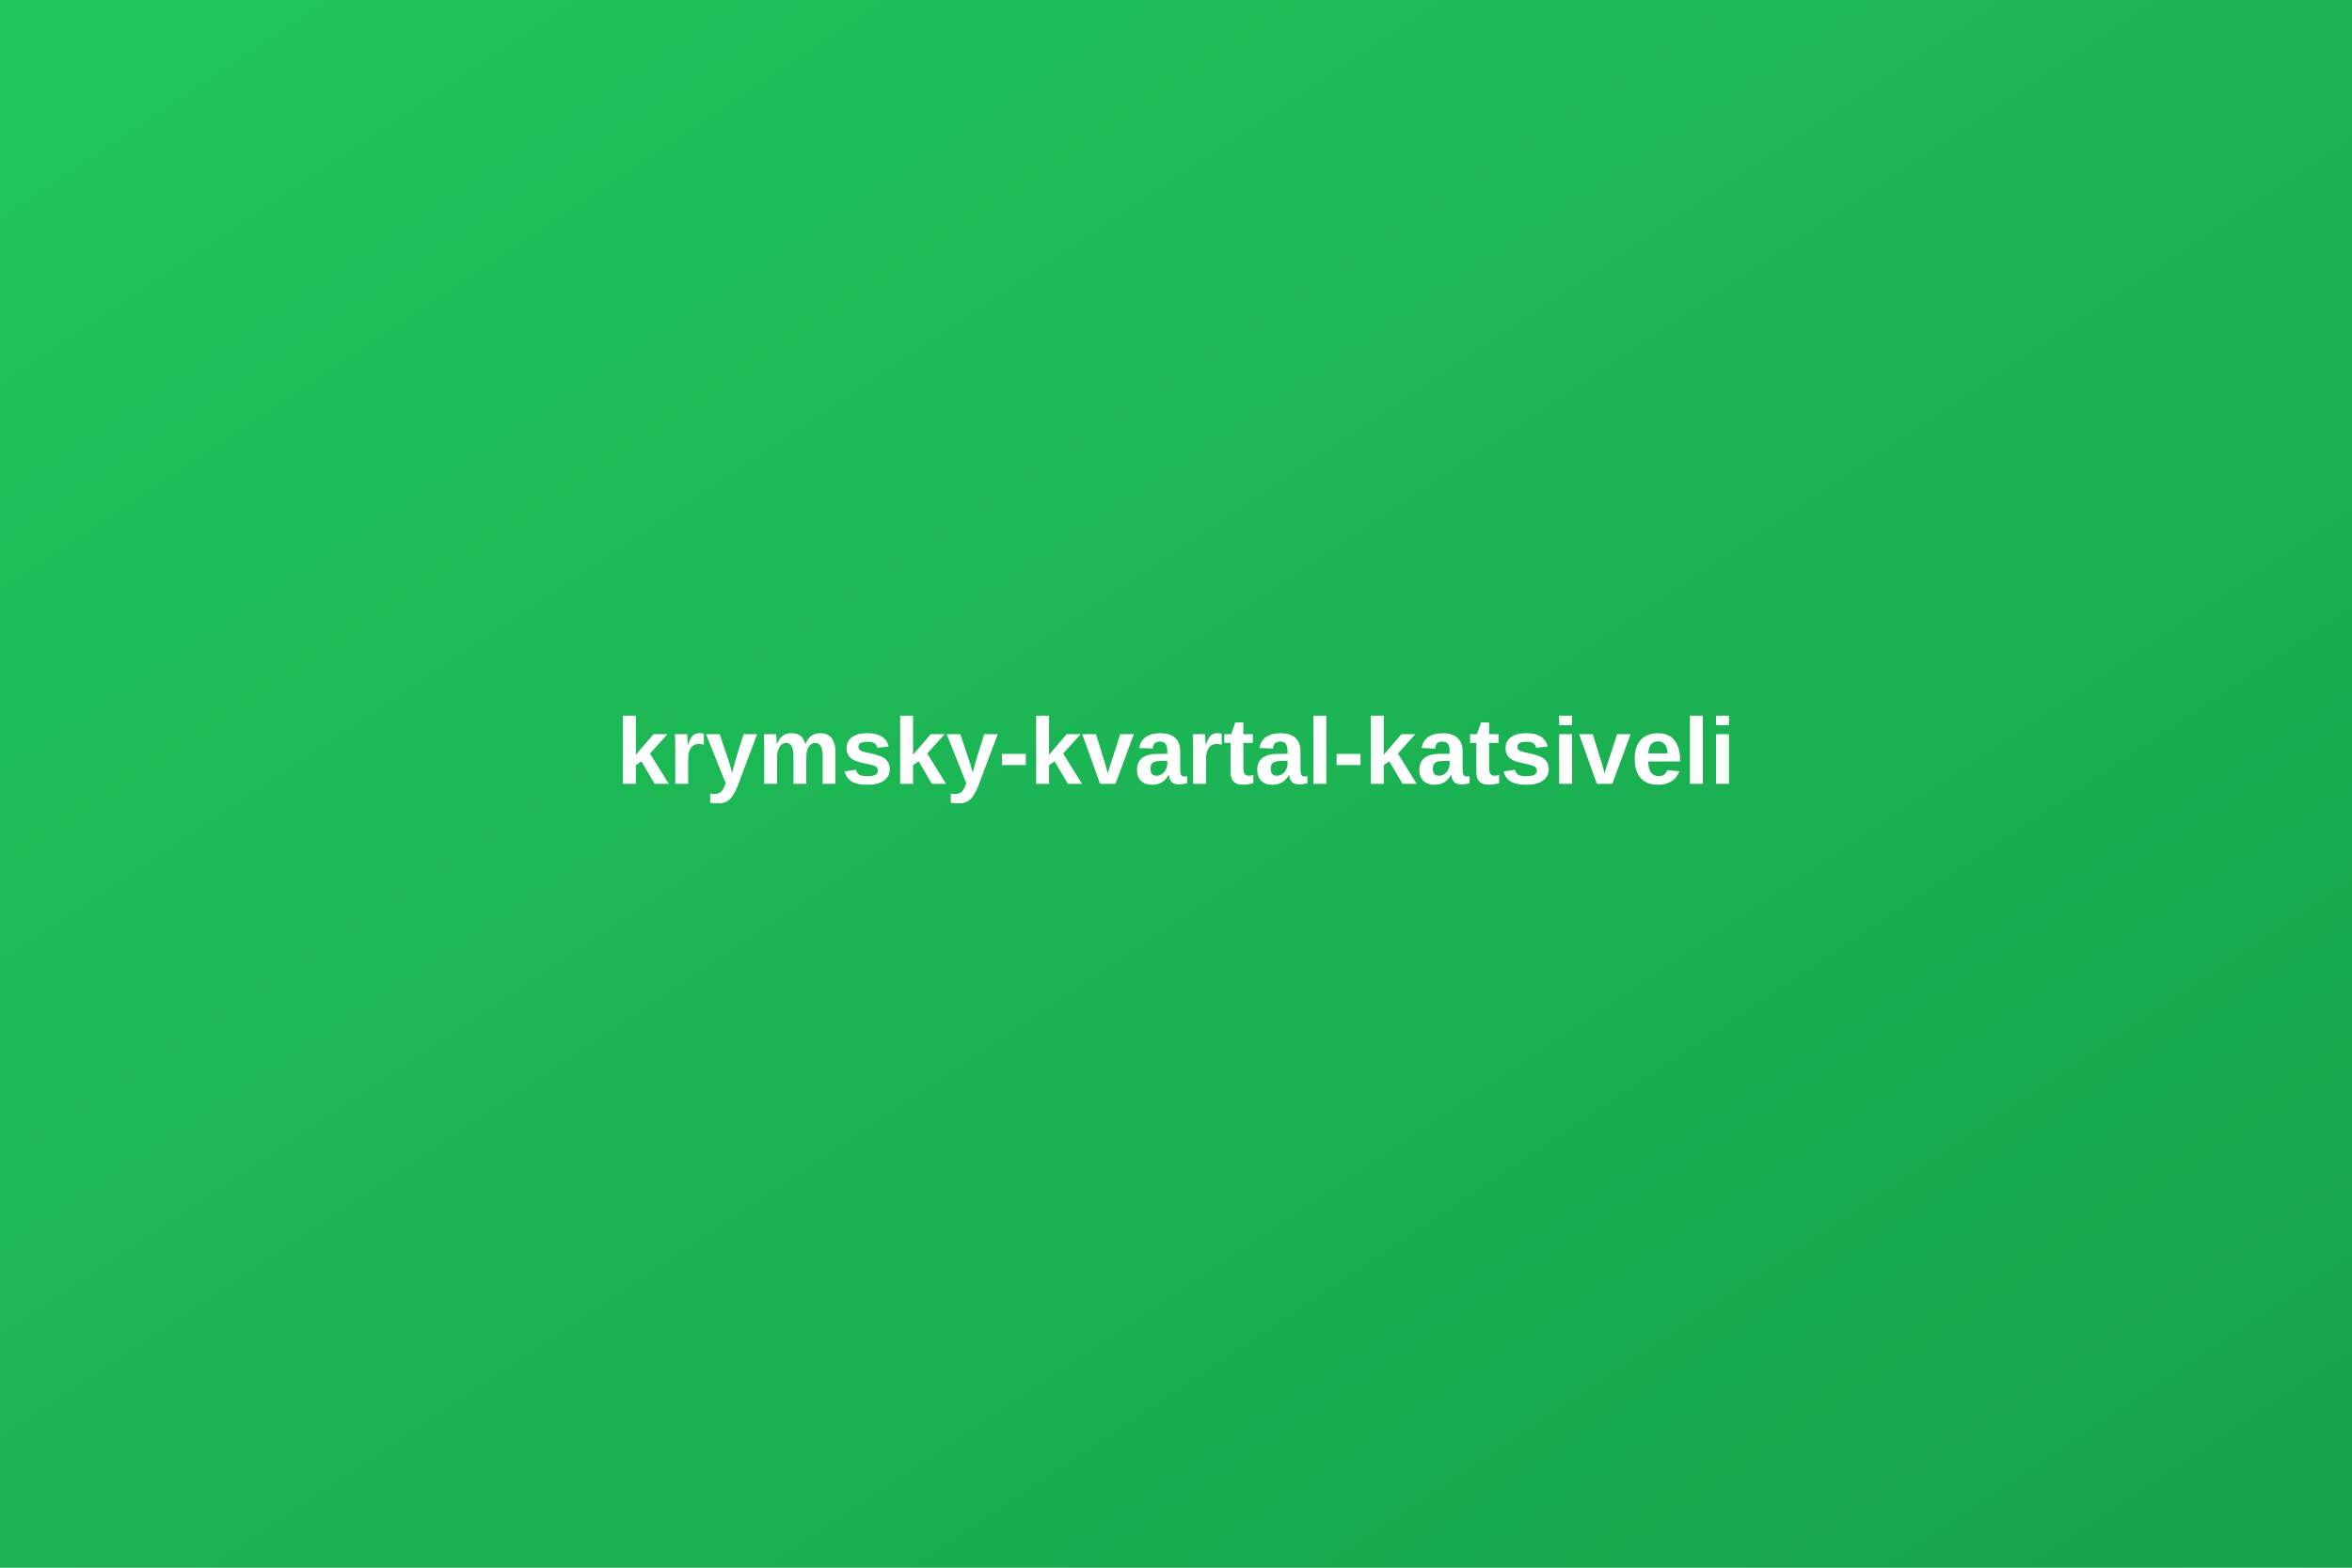
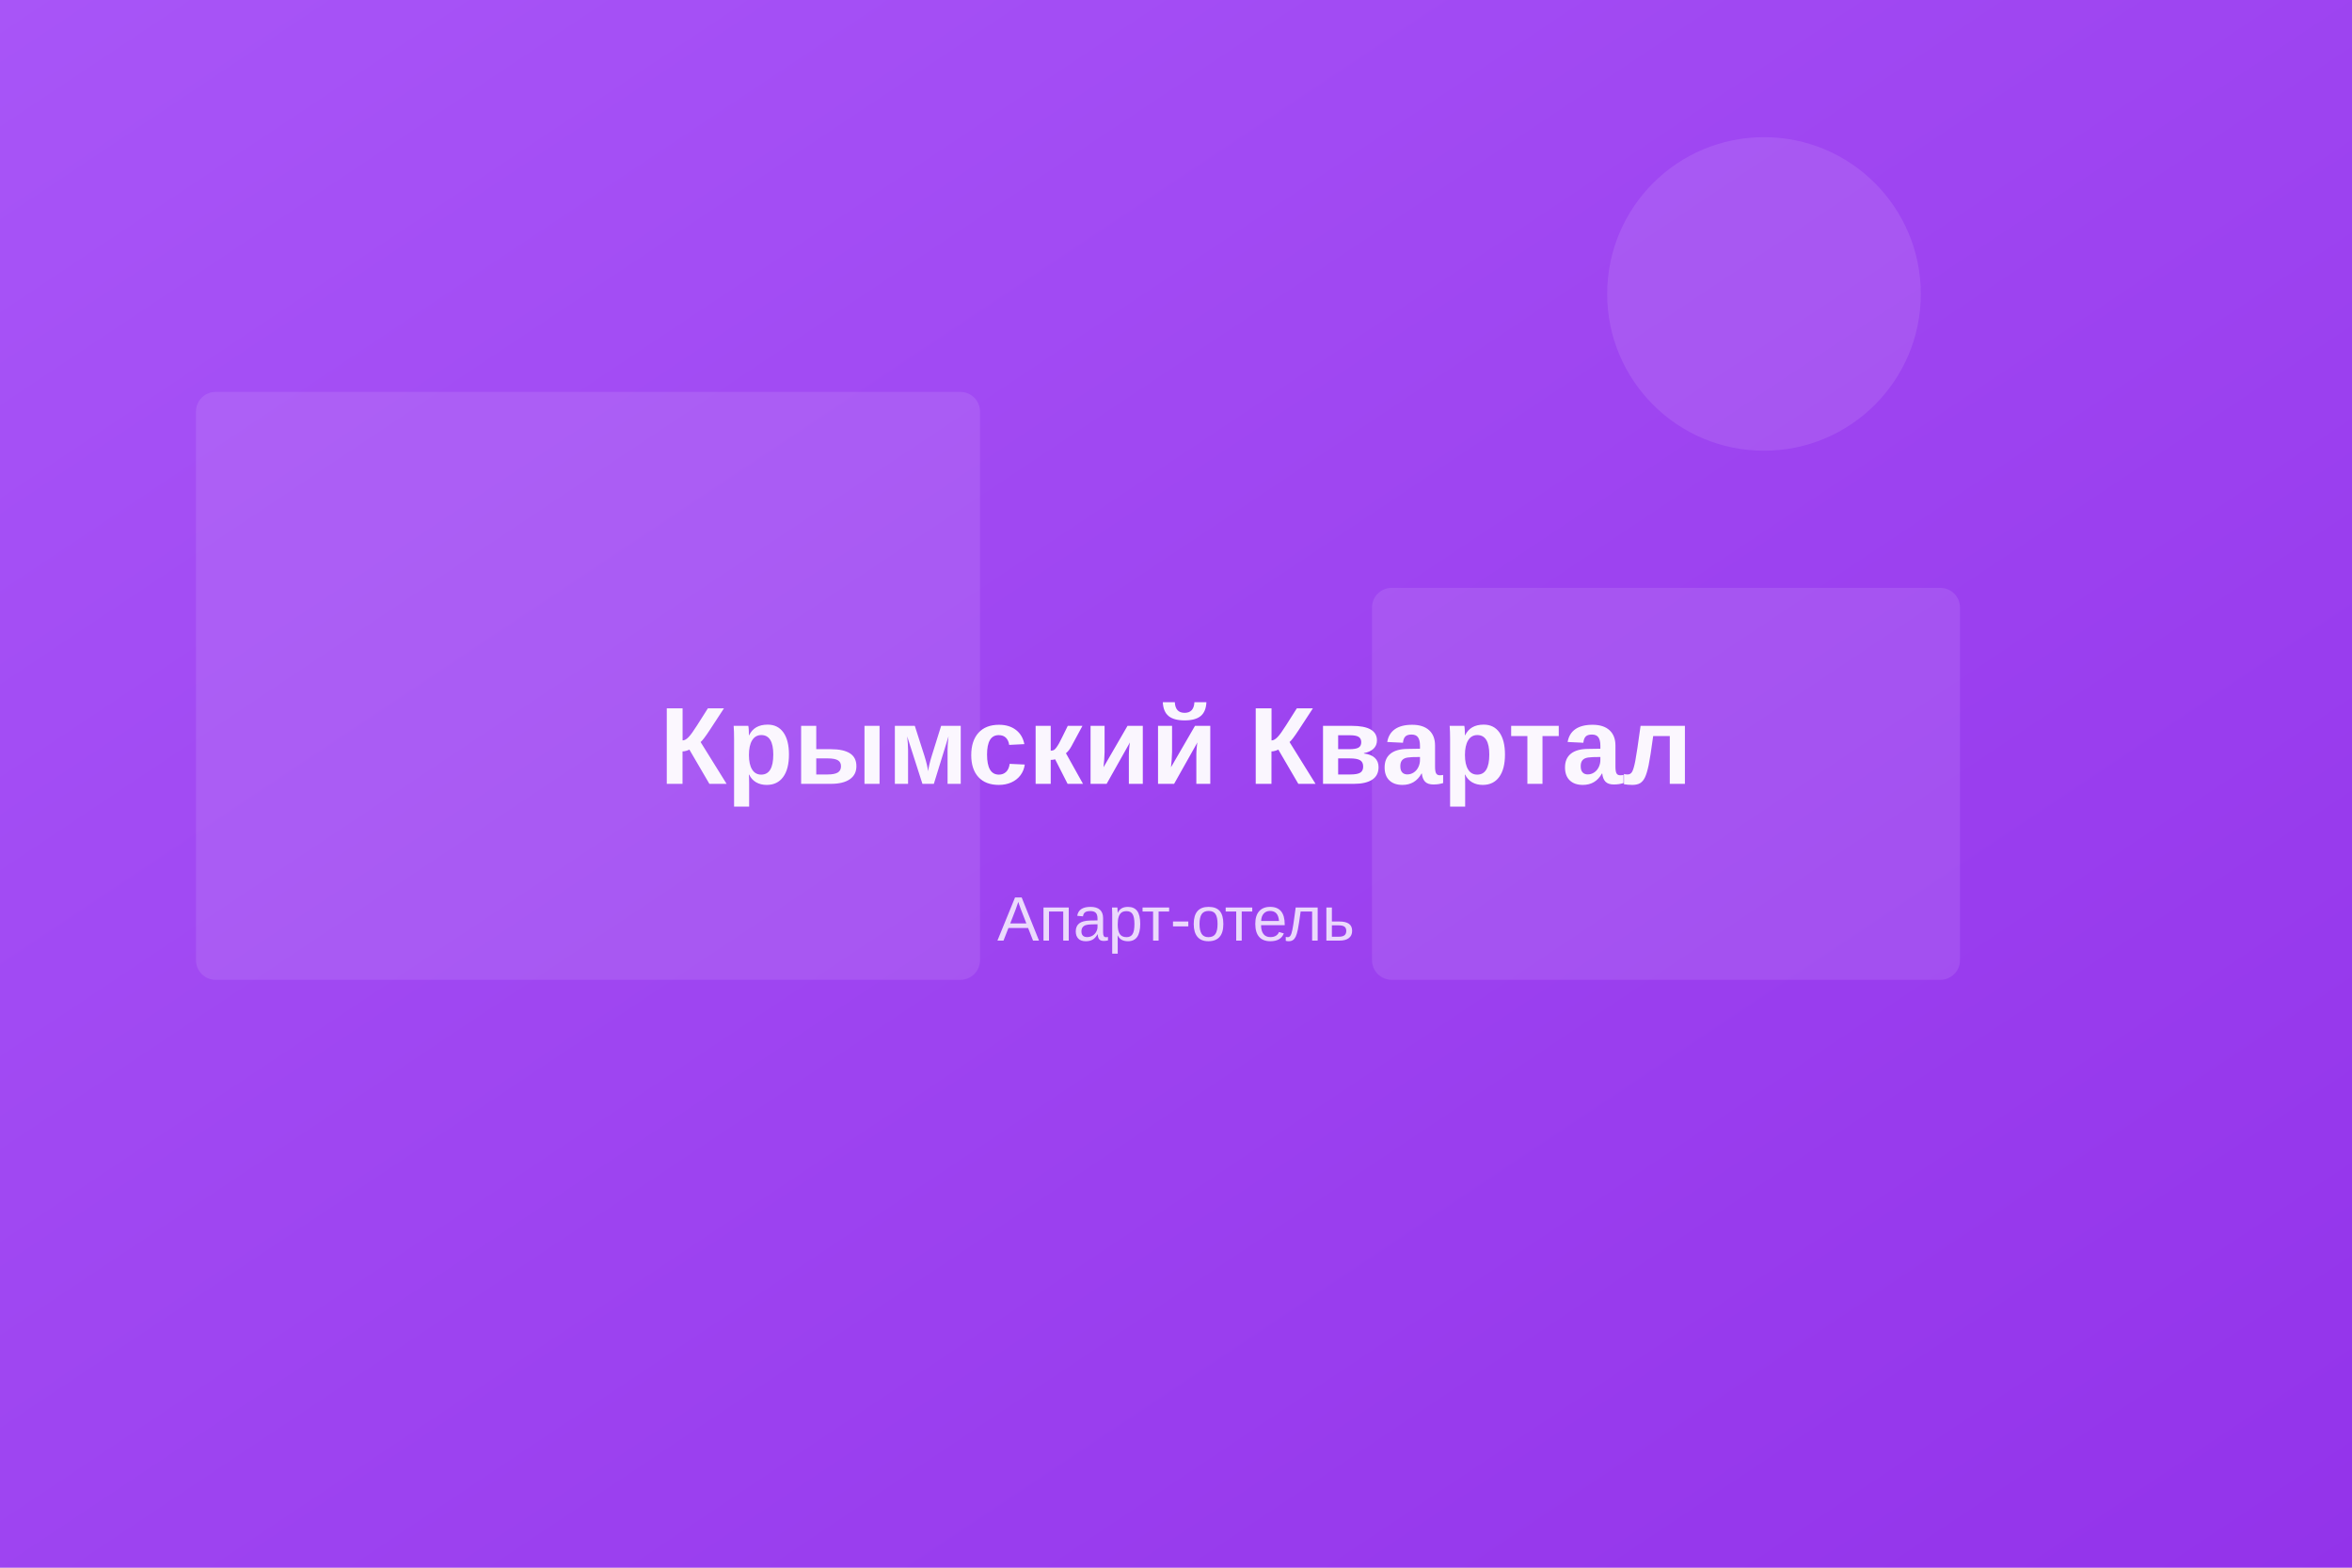
<svg xmlns="http://www.w3.org/2000/svg" width="1200" height="800">
  <defs>
-     <linearGradient id="grad" x1="0%" y1="0%" x2="100%" y2="100%">
-       <stop offset="0%" style="stop-color:rgb(34,197,94);stop-opacity:1" />
-       <stop offset="100%" style="stop-color:rgb(22,163,74);stop-opacity:1" />
+     <linearGradient id="grad-krymsky-kvartal-katsiveli" x1="0%" y1="0%" x2="100%" y2="100%">
+       <stop offset="0%" style="stop-color:#a855f7;stop-opacity:1" />
+       <stop offset="100%" style="stop-color:#9333ea;stop-opacity:1" />
    </linearGradient>
  </defs>
-   <rect width="1200" height="800" fill="url(#grad)" />
-   <text x="50%" y="50%" text-anchor="middle" fill="white" font-size="48" font-family="Arial" font-weight="bold">krymsky-kvartal-katsiveli</text>
+   <rect width="1200" height="800" fill="url(#grad-krymsky-kvartal-katsiveli)" />
+   <g opacity="0.1">
+     <rect x="100" y="200" width="400" height="300" fill="white" rx="10" />
+     <rect x="700" y="300" width="300" height="200" fill="white" rx="10" />
+     <circle cx="900" cy="150" r="80" fill="white" />
+   </g>
+   <text x="50%" y="50%" text-anchor="middle" fill="white" font-size="56" font-family="Arial, sans-serif" font-weight="bold" opacity="0.95">
+     Крымский Квартал
+   </text>
+   <text x="50%" y="60%" text-anchor="middle" fill="white" font-size="32" font-family="Arial, sans-serif" opacity="0.8">
+     Апарт-отель
+   </text>
</svg>
